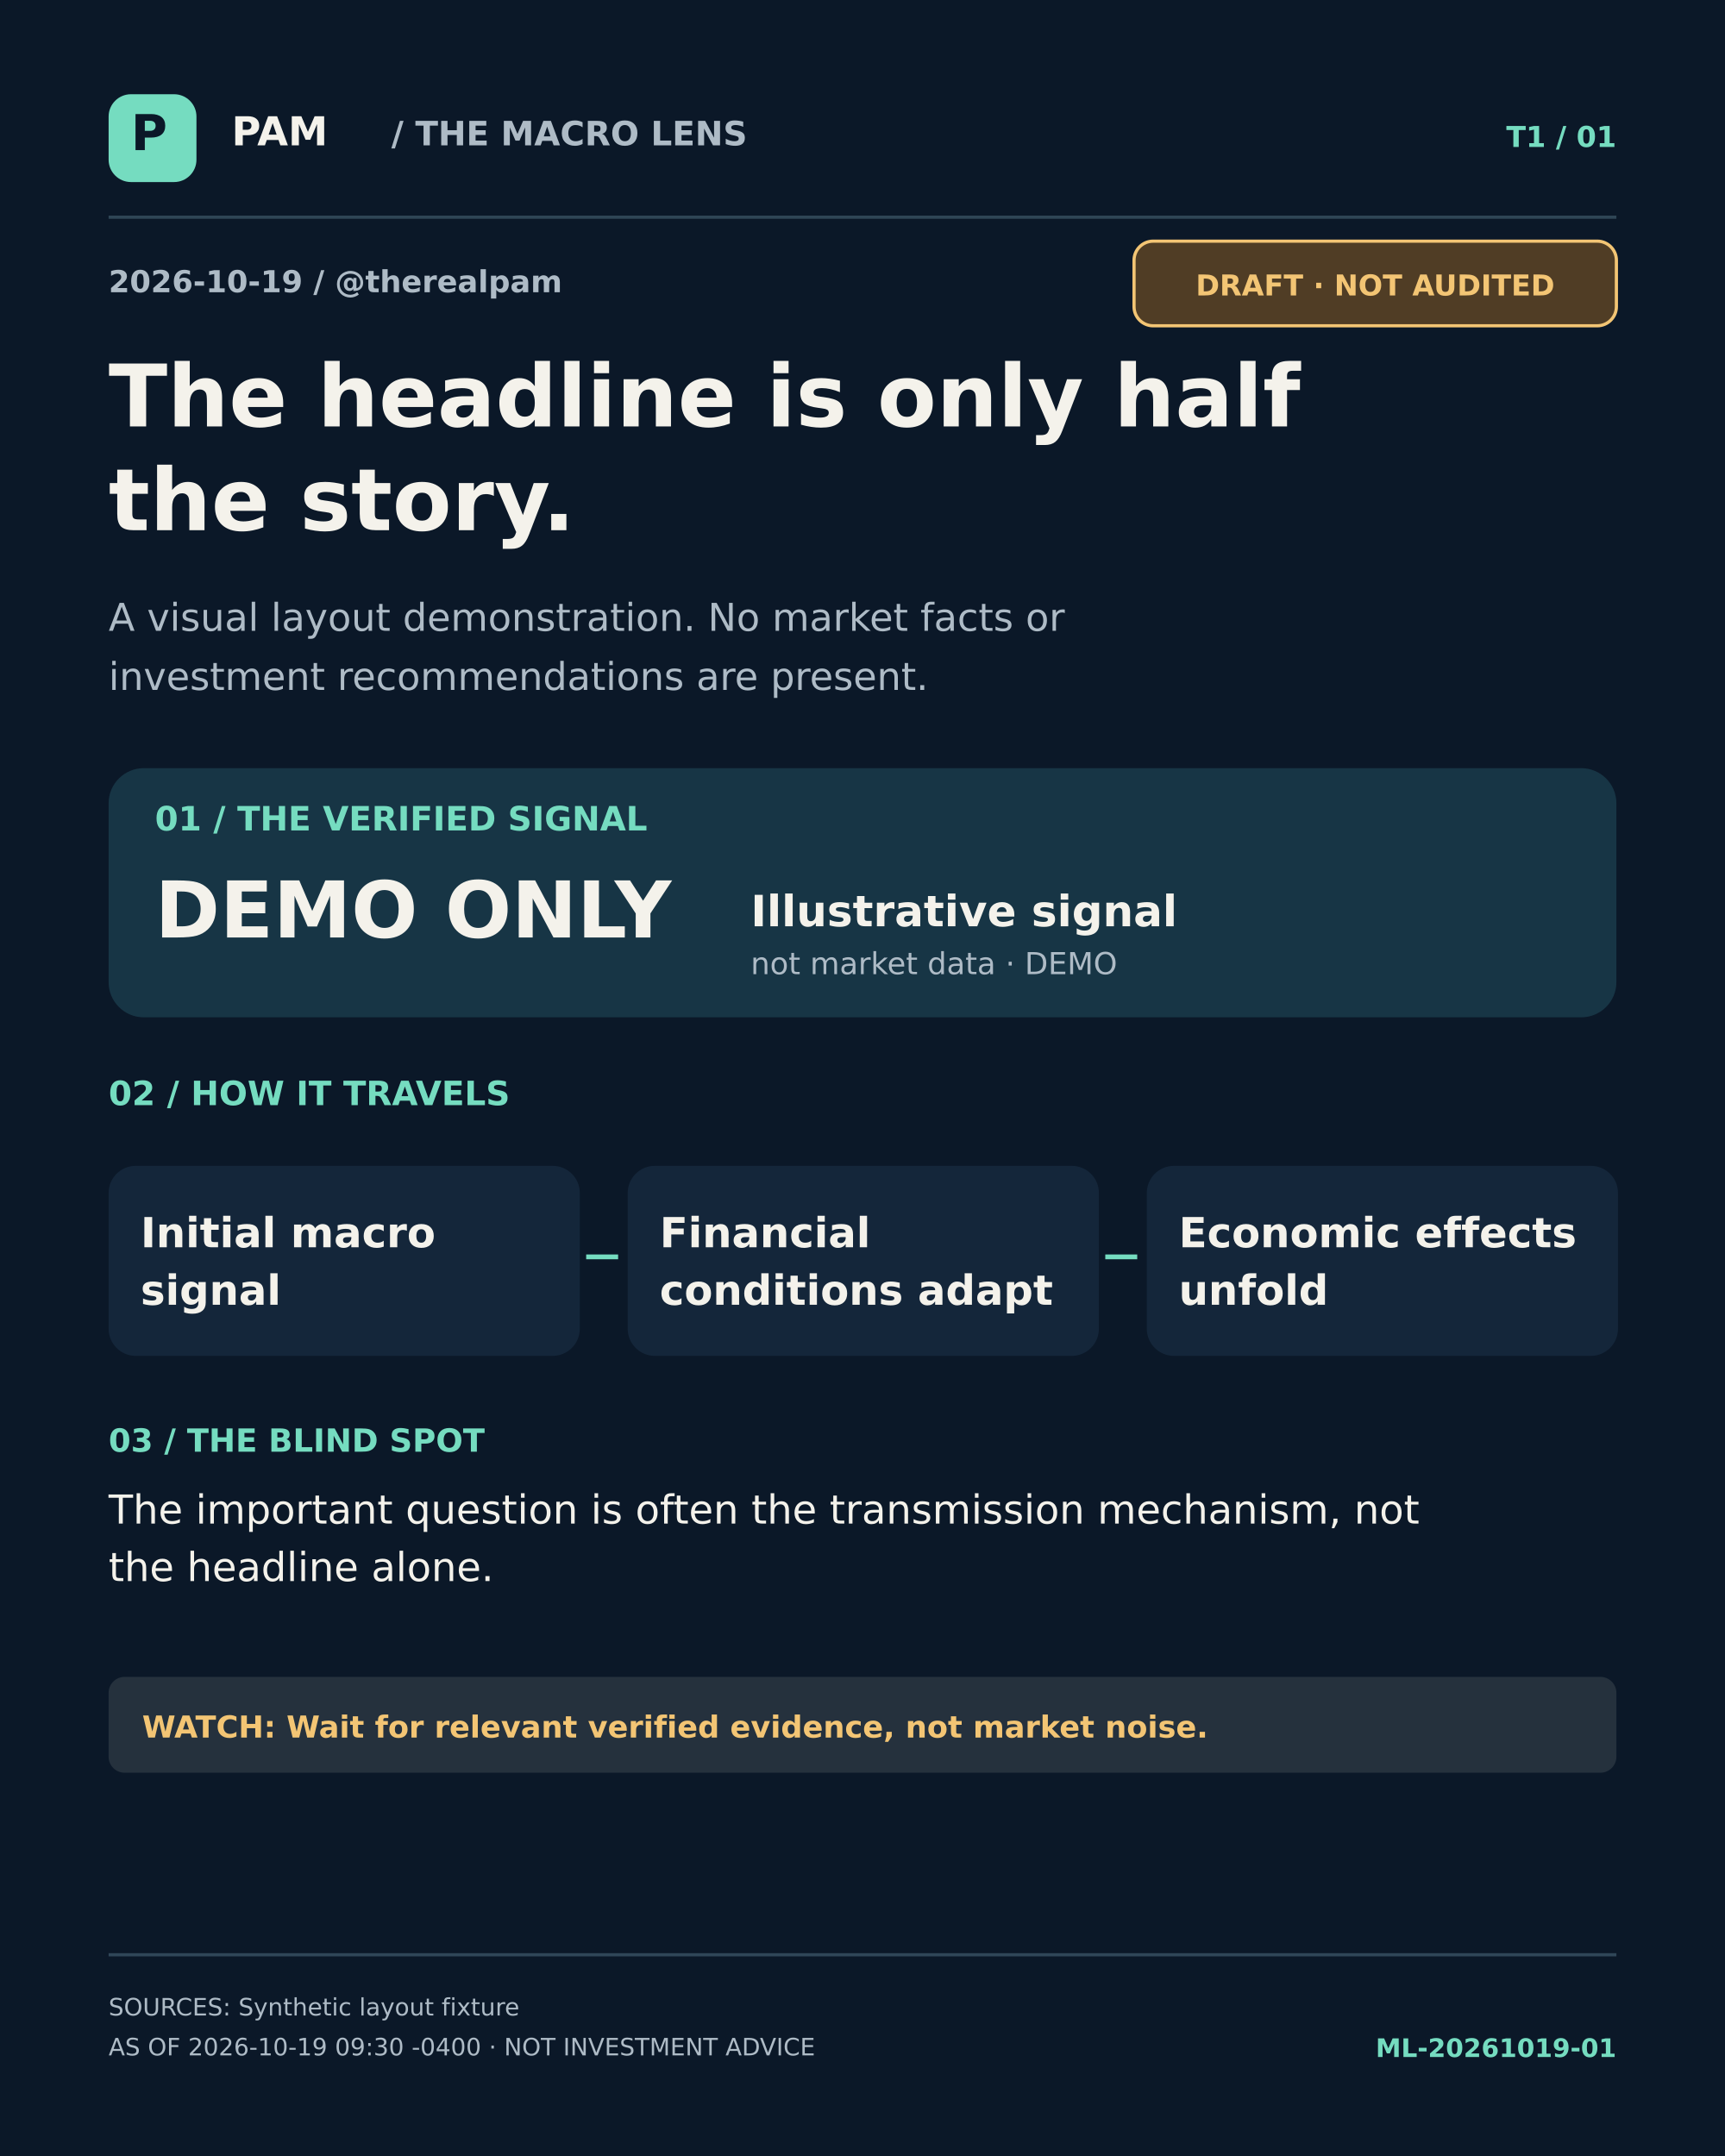
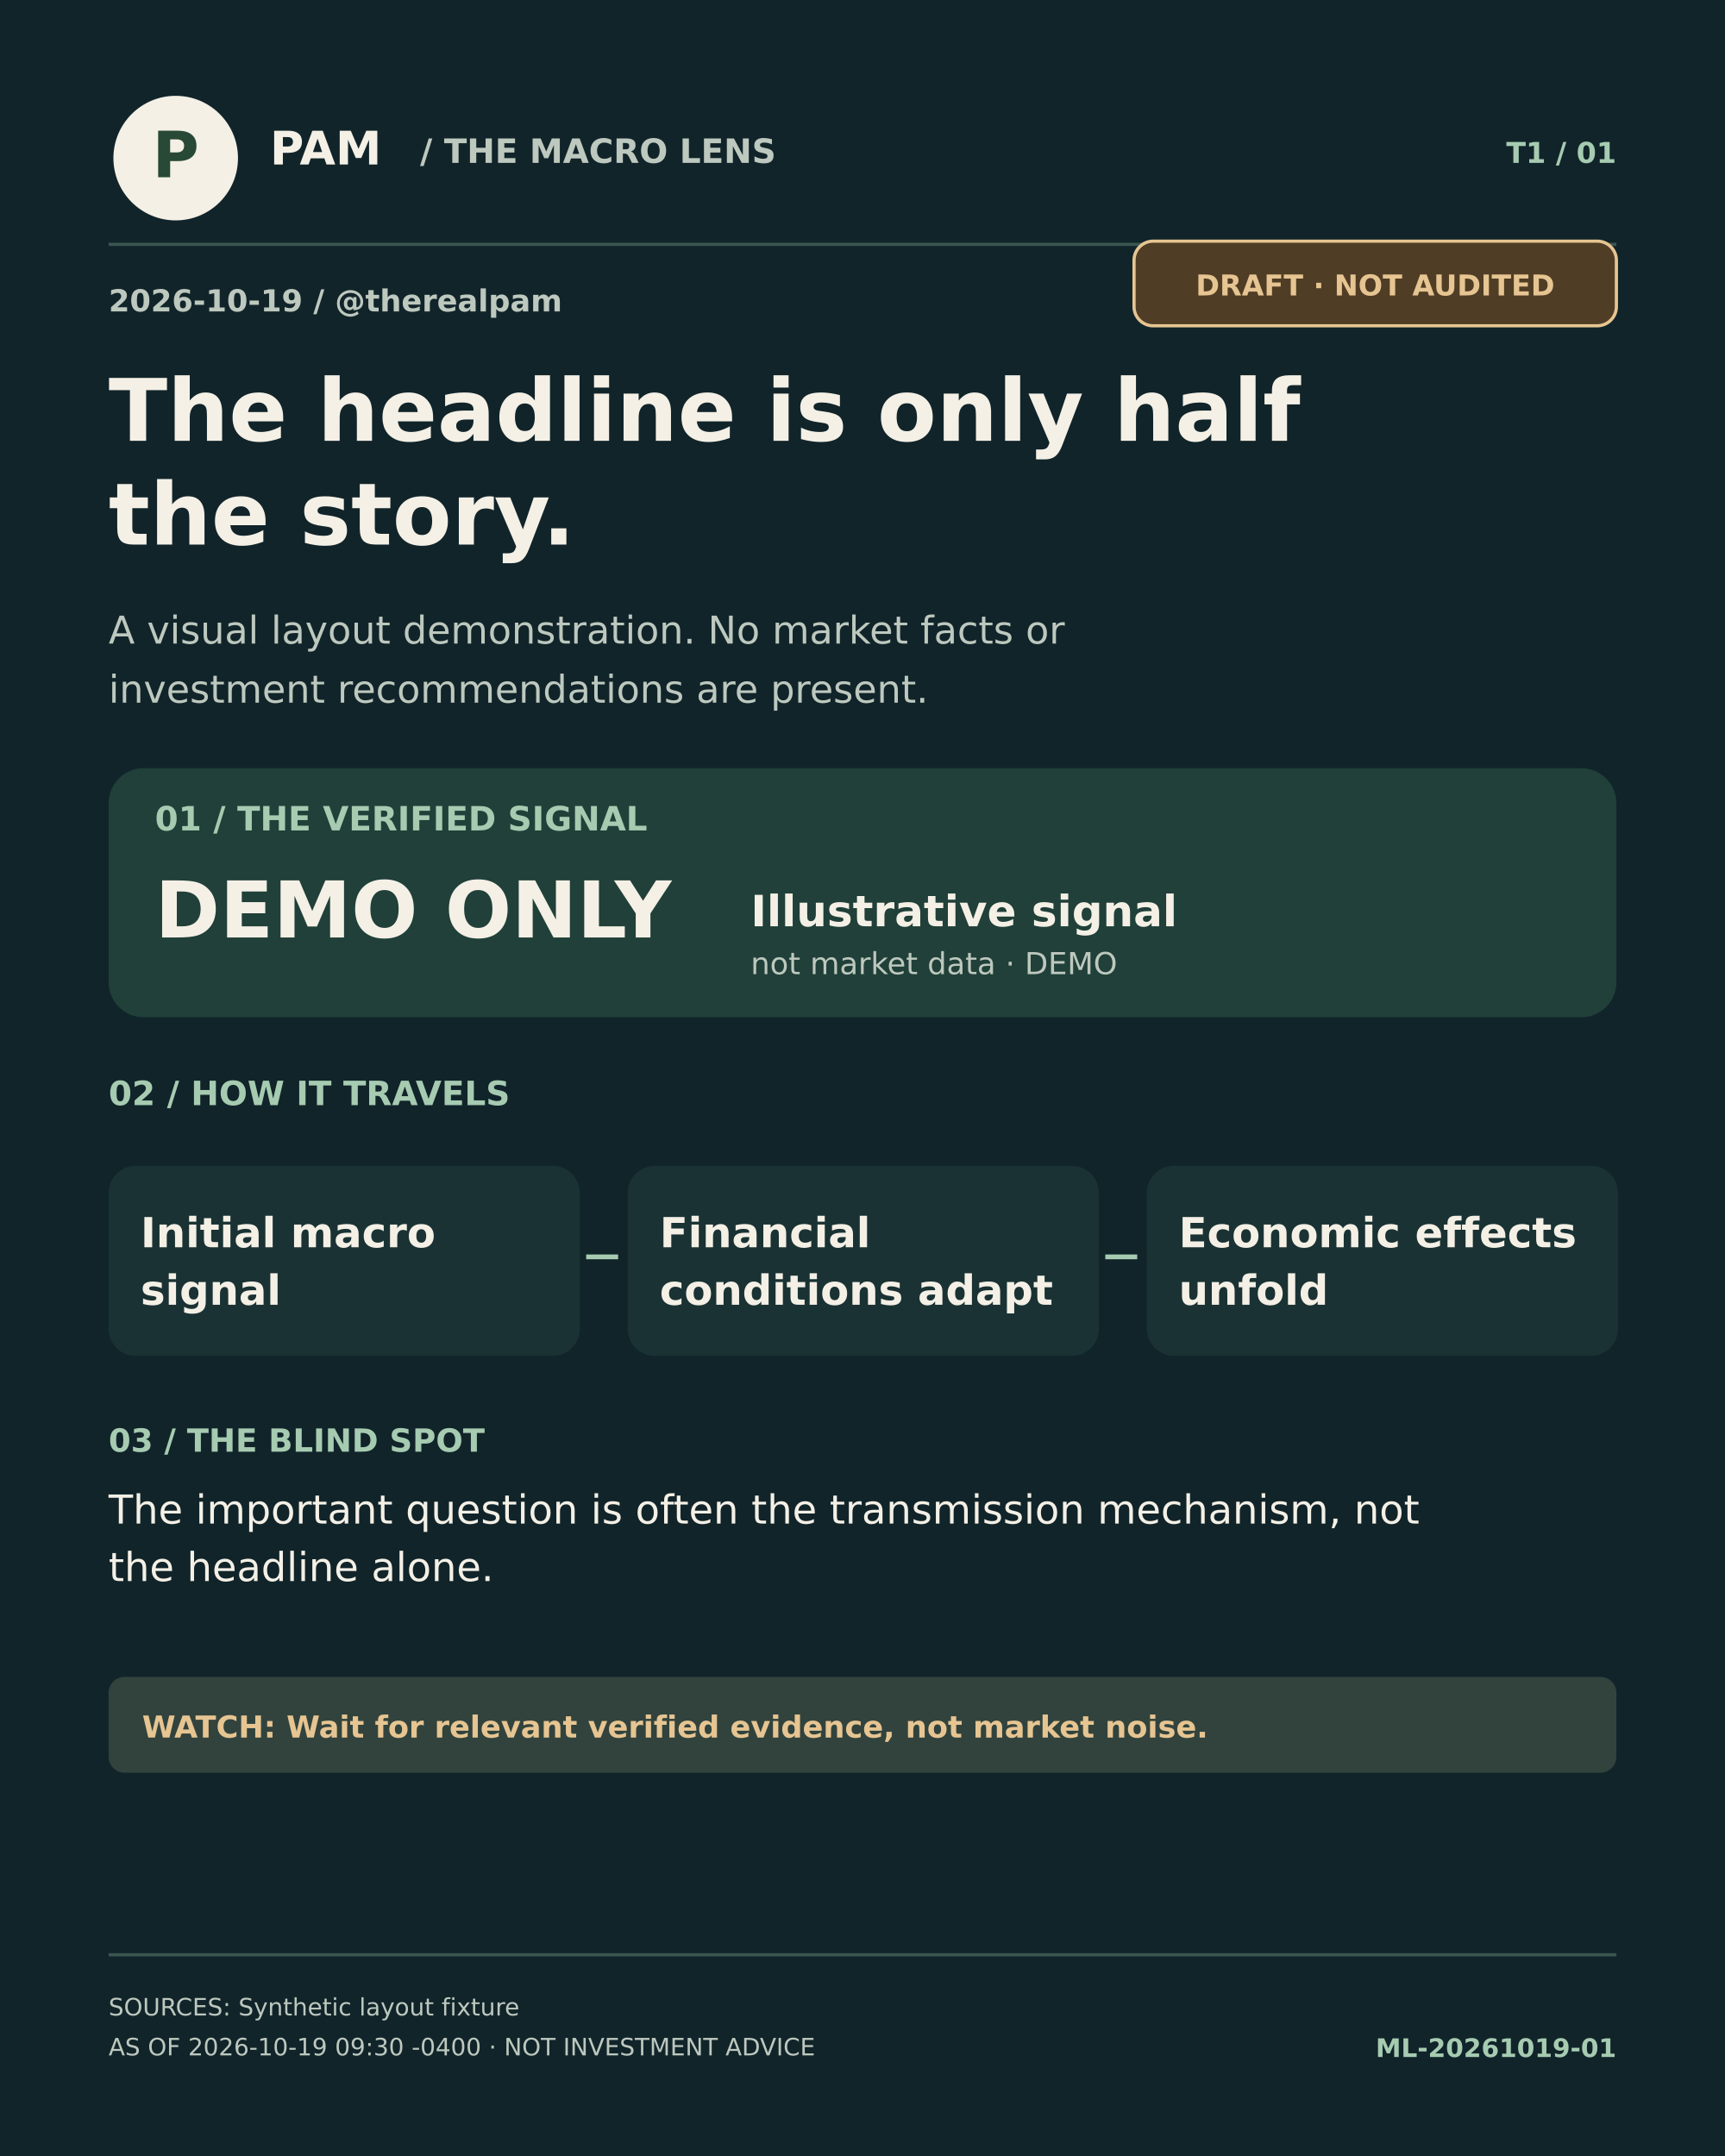
<svg xmlns="http://www.w3.org/2000/svg" width="1080" height="1350" viewBox="0 0 1080 1350">
-   <rect x="0" y="0" width="1080" height="1350" rx="0" fill="#0B1828" />
-   <rect x="68" y="59" width="55" height="55" rx="14" fill="#75DCC0" />
-   <text x="82" y="94" text-anchor="start" fill="#0B1828" font-size="31" font-weight="900" font-family="DejaVu Sans, Liberation Sans, Arial, sans-serif">P</text>
-   <text x="145" y="91" text-anchor="start" fill="#F4F2EB" font-size="25" font-weight="800" font-family="DejaVu Sans, Liberation Sans, Arial, sans-serif">PAM</text>
-   <text x="245" y="91" text-anchor="start" fill="#AEBBC6" font-size="21" font-weight="600" font-family="DejaVu Sans, Liberation Sans, Arial, sans-serif">/  THE MACRO LENS</text>
-   <text x="1012" y="92" text-anchor="end" fill="#75DCC0" font-size="18" font-weight="700" font-family="DejaVu Sans, Liberation Sans, Arial, sans-serif">T1 / 01</text>
-   <path d="M 68 136 L 1012 136" stroke="#2F4555" stroke-width="2" fill="none" />
-   <text x="68" y="183" text-anchor="start" fill="#AEBBC6" font-size="19" font-weight="600" font-family="DejaVu Sans, Liberation Sans, Arial, sans-serif">2026-10-19  /  @therealpam</text>
-   <text x="68" y="267" text-anchor="start" fill="#F4F2EB" font-size="54" font-weight="800" font-family="DejaVu Sans, Liberation Sans, Arial, sans-serif">The headline is only half</text>
-   <text x="68" y="332" text-anchor="start" fill="#F4F2EB" font-size="54" font-weight="800" font-family="DejaVu Sans, Liberation Sans, Arial, sans-serif">the story.</text>
-   <text x="68" y="395" text-anchor="start" fill="#AEBBC6" font-size="24" font-weight="400" font-family="DejaVu Sans, Liberation Sans, Arial, sans-serif">A visual layout demonstration. No market facts or</text>
-   <text x="68" y="432" text-anchor="start" fill="#AEBBC6" font-size="24" font-weight="400" font-family="DejaVu Sans, Liberation Sans, Arial, sans-serif">investment recommendations are present.</text>
-   <rect x="68" y="481" width="944" height="156" rx="22" fill="#173545" />
-   <text x="97" y="520" text-anchor="start" fill="#75DCC0" font-size="21" font-weight="800" font-family="DejaVu Sans, Liberation Sans, Arial, sans-serif">01  /  THE VERIFIED SIGNAL</text>
-   <text x="97" y="587" text-anchor="start" fill="#F4F2EB" font-size="49" font-weight="800" font-family="DejaVu Sans, Liberation Sans, Arial, sans-serif">DEMO ONLY</text>
-   <text x="470" y="580" text-anchor="start" fill="#F4F2EB" font-size="27" font-weight="600" font-family="DejaVu Sans, Liberation Sans, Arial, sans-serif">Illustrative signal</text>
-   <text x="470" y="610" text-anchor="start" fill="#AEBBC6" font-size="19" font-weight="500" font-family="DejaVu Sans, Liberation Sans, Arial, sans-serif">not market data · DEMO</text>
-   <text x="68" y="692" text-anchor="start" fill="#75DCC0" font-size="21" font-weight="800" font-family="DejaVu Sans, Liberation Sans, Arial, sans-serif">02  /  HOW IT TRAVELS</text>
-   <rect x="68" y="730" width="295" height="119" rx="17" fill="#14263A" />
-   <text x="88" y="781" text-anchor="start" fill="#F4F2EB" font-size="26" font-weight="650" font-family="DejaVu Sans, Liberation Sans, Arial, sans-serif">Initial macro</text>
-   <text x="88" y="817" text-anchor="start" fill="#F4F2EB" font-size="26" font-weight="650" font-family="DejaVu Sans, Liberation Sans, Arial, sans-serif">signal</text>
-   <path d="M 367 787 L 387 787" stroke="#75DCC0" stroke-width="3" fill="none" />
-   <rect x="393" y="730" width="295" height="119" rx="17" fill="#14263A" />
-   <text x="413" y="781" text-anchor="start" fill="#F4F2EB" font-size="26" font-weight="650" font-family="DejaVu Sans, Liberation Sans, Arial, sans-serif">Financial</text>
-   <text x="413" y="817" text-anchor="start" fill="#F4F2EB" font-size="26" font-weight="650" font-family="DejaVu Sans, Liberation Sans, Arial, sans-serif">conditions adapt</text>
-   <path d="M 692 787 L 712 787" stroke="#75DCC0" stroke-width="3" fill="none" />
-   <rect x="718" y="730" width="295" height="119" rx="17" fill="#14263A" />
-   <text x="738" y="781" text-anchor="start" fill="#F4F2EB" font-size="26" font-weight="650" font-family="DejaVu Sans, Liberation Sans, Arial, sans-serif">Economic effects</text>
-   <text x="738" y="817" text-anchor="start" fill="#F4F2EB" font-size="26" font-weight="650" font-family="DejaVu Sans, Liberation Sans, Arial, sans-serif">unfold</text>
-   <text x="68" y="909" text-anchor="start" fill="#75DCC0" font-size="20" font-weight="800" font-family="DejaVu Sans, Liberation Sans, Arial, sans-serif">03  /  THE BLIND SPOT</text>
-   <text x="68" y="954" text-anchor="start" fill="#F4F2EB" font-size="25" font-weight="500" font-family="DejaVu Sans, Liberation Sans, Arial, sans-serif">The important question is often the transmission mechanism, not</text>
-   <text x="68" y="990" text-anchor="start" fill="#F4F2EB" font-size="25" font-weight="500" font-family="DejaVu Sans, Liberation Sans, Arial, sans-serif">the headline alone.</text>
-   <rect x="68" y="1050" width="944" height="60" rx="10" fill="#25313D" />
-   <text x="89" y="1088" text-anchor="start" fill="#F3C574" font-size="19" font-weight="600" font-family="DejaVu Sans, Liberation Sans, Arial, sans-serif">WATCH: Wait for relevant verified evidence, not market noise.</text>
-   <path d="M 68 1224 L 1012 1224" stroke="#304658" stroke-width="2" fill="none" />
-   <text x="68" y="1262" text-anchor="start" fill="#AEBBC6" font-size="15" font-weight="500" font-family="DejaVu Sans, Liberation Sans, Arial, sans-serif">SOURCES: Synthetic layout fixture</text>
-   <text x="68" y="1287" text-anchor="start" fill="#AEBBC6" font-size="15" font-weight="500" font-family="DejaVu Sans, Liberation Sans, Arial, sans-serif">AS OF 2026-10-19 09:30 -0400  ·  NOT INVESTMENT ADVICE</text>
-   <text x="1012" y="1288" text-anchor="end" fill="#75DCC0" font-size="16" font-weight="600" font-family="DejaVu Sans, Liberation Sans, Arial, sans-serif">ML-20261019-01</text>
-   <rect x="710" y="151" width="302" height="53" rx="12" fill="#503D25" stroke="#F3C574" stroke-width="2" />
-   <text x="861" y="185" text-anchor="middle" fill="#F3C574" font-size="18" font-weight="750" font-family="DejaVu Sans, Liberation Sans, Arial, sans-serif">DRAFT · NOT AUDITED</text>
+   <rect x="0" y="0" width="1080" height="1350" rx="0" fill="#11242A" />
+   <defs>
+     <clipPath id="pamSealClip">
+       <circle cx="110" cy="99" r="38" />
+     </clipPath>
+   </defs>
+   <circle cx="110" cy="99" r="39" fill="#F4F0E6" />
+   <text x="110" y="111" text-anchor="middle" fill="#284936" font-size="40" font-weight="800" font-family="DejaVu Sans, Liberation Sans, Arial, sans-serif">P</text>
+   <text x="169" y="103" text-anchor="start" fill="#F4F0E6" font-size="29" font-weight="800" font-family="DejaVu Sans, Liberation Sans, Arial, sans-serif">PAM</text>
+   <text x="263" y="102" text-anchor="start" fill="#BDC8BE" font-size="21" font-weight="600" font-family="DejaVu Sans, Liberation Sans, Arial, sans-serif">/  THE MACRO LENS</text>
+   <text x="1012" y="102" text-anchor="end" fill="#A6CBB1" font-size="18" font-weight="700" font-family="DejaVu Sans, Liberation Sans, Arial, sans-serif">T1 / 01</text>
+   <path d="M 68 153 L 1012 153" stroke="#3B554F" stroke-width="2" fill="none" />
+   <text x="68" y="195" text-anchor="start" fill="#BDC8BE" font-size="19" font-weight="600" font-family="DejaVu Sans, Liberation Sans, Arial, sans-serif">2026-10-19  /  @therealpam</text>
+   <text x="68" y="276" text-anchor="start" fill="#F4F0E6" font-size="54" font-weight="800" font-family="DejaVu Sans, Liberation Sans, Arial, sans-serif">The headline is only half</text>
+   <text x="68" y="341" text-anchor="start" fill="#F4F0E6" font-size="54" font-weight="800" font-family="DejaVu Sans, Liberation Sans, Arial, sans-serif">the story.</text>
+   <text x="68" y="403" text-anchor="start" fill="#BDC8BE" font-size="24" font-weight="400" font-family="DejaVu Sans, Liberation Sans, Arial, sans-serif">A visual layout demonstration. No market facts or</text>
+   <text x="68" y="440" text-anchor="start" fill="#BDC8BE" font-size="24" font-weight="400" font-family="DejaVu Sans, Liberation Sans, Arial, sans-serif">investment recommendations are present.</text>
+   <rect x="68" y="481" width="944" height="156" rx="22" fill="#204039" />
+   <text x="97" y="520" text-anchor="start" fill="#A6CBB1" font-size="21" font-weight="800" font-family="DejaVu Sans, Liberation Sans, Arial, sans-serif">01  /  THE VERIFIED SIGNAL</text>
+   <text x="97" y="587" text-anchor="start" fill="#F4F0E6" font-size="49" font-weight="800" font-family="DejaVu Sans, Liberation Sans, Arial, sans-serif">DEMO ONLY</text>
+   <text x="470" y="580" text-anchor="start" fill="#F4F0E6" font-size="27" font-weight="600" font-family="DejaVu Sans, Liberation Sans, Arial, sans-serif">Illustrative signal</text>
+   <text x="470" y="610" text-anchor="start" fill="#BDC8BE" font-size="19" font-weight="500" font-family="DejaVu Sans, Liberation Sans, Arial, sans-serif">not market data · DEMO</text>
+   <text x="68" y="692" text-anchor="start" fill="#A6CBB1" font-size="21" font-weight="800" font-family="DejaVu Sans, Liberation Sans, Arial, sans-serif">02  /  HOW IT TRAVELS</text>
+   <rect x="68" y="730" width="295" height="119" rx="17" fill="#1A3233" />
+   <text x="88" y="781" text-anchor="start" fill="#F4F0E6" font-size="26" font-weight="650" font-family="DejaVu Sans, Liberation Sans, Arial, sans-serif">Initial macro</text>
+   <text x="88" y="817" text-anchor="start" fill="#F4F0E6" font-size="26" font-weight="650" font-family="DejaVu Sans, Liberation Sans, Arial, sans-serif">signal</text>
+   <path d="M 367 787 L 387 787" stroke="#A6CBB1" stroke-width="3" fill="none" />
+   <rect x="393" y="730" width="295" height="119" rx="17" fill="#1A3233" />
+   <text x="413" y="781" text-anchor="start" fill="#F4F0E6" font-size="26" font-weight="650" font-family="DejaVu Sans, Liberation Sans, Arial, sans-serif">Financial</text>
+   <text x="413" y="817" text-anchor="start" fill="#F4F0E6" font-size="26" font-weight="650" font-family="DejaVu Sans, Liberation Sans, Arial, sans-serif">conditions adapt</text>
+   <path d="M 692 787 L 712 787" stroke="#A6CBB1" stroke-width="3" fill="none" />
+   <rect x="718" y="730" width="295" height="119" rx="17" fill="#1A3233" />
+   <text x="738" y="781" text-anchor="start" fill="#F4F0E6" font-size="26" font-weight="650" font-family="DejaVu Sans, Liberation Sans, Arial, sans-serif">Economic effects</text>
+   <text x="738" y="817" text-anchor="start" fill="#F4F0E6" font-size="26" font-weight="650" font-family="DejaVu Sans, Liberation Sans, Arial, sans-serif">unfold</text>
+   <text x="68" y="909" text-anchor="start" fill="#A6CBB1" font-size="20" font-weight="800" font-family="DejaVu Sans, Liberation Sans, Arial, sans-serif">03  /  THE BLIND SPOT</text>
+   <text x="68" y="954" text-anchor="start" fill="#F4F0E6" font-size="25" font-weight="500" font-family="DejaVu Sans, Liberation Sans, Arial, sans-serif">The important question is often the transmission mechanism, not</text>
+   <text x="68" y="990" text-anchor="start" fill="#F4F0E6" font-size="25" font-weight="500" font-family="DejaVu Sans, Liberation Sans, Arial, sans-serif">the headline alone.</text>
+   <rect x="68" y="1050" width="944" height="60" rx="10" fill="#32433D" />
+   <text x="89" y="1088" text-anchor="start" fill="#E6C592" font-size="19" font-weight="600" font-family="DejaVu Sans, Liberation Sans, Arial, sans-serif">WATCH: Wait for relevant verified evidence, not market noise.</text>
+   <path d="M 68 1224 L 1012 1224" stroke="#3B554F" stroke-width="2" fill="none" />
+   <text x="68" y="1262" text-anchor="start" fill="#BDC8BE" font-size="15" font-weight="500" font-family="DejaVu Sans, Liberation Sans, Arial, sans-serif">SOURCES: Synthetic layout fixture</text>
+   <text x="68" y="1287" text-anchor="start" fill="#BDC8BE" font-size="15" font-weight="500" font-family="DejaVu Sans, Liberation Sans, Arial, sans-serif">AS OF 2026-10-19 09:30 -0400  ·  NOT INVESTMENT ADVICE</text>
+   <text x="1012" y="1288" text-anchor="end" fill="#A6CBB1" font-size="16" font-weight="600" font-family="DejaVu Sans, Liberation Sans, Arial, sans-serif">ML-20261019-01</text>
+   <rect x="710" y="151" width="302" height="53" rx="12" fill="#503D25" stroke="#E6C592" stroke-width="2" />
+   <text x="861" y="185" text-anchor="middle" fill="#E6C592" font-size="18" font-weight="750" font-family="DejaVu Sans, Liberation Sans, Arial, sans-serif">DRAFT · NOT AUDITED</text>
</svg>
